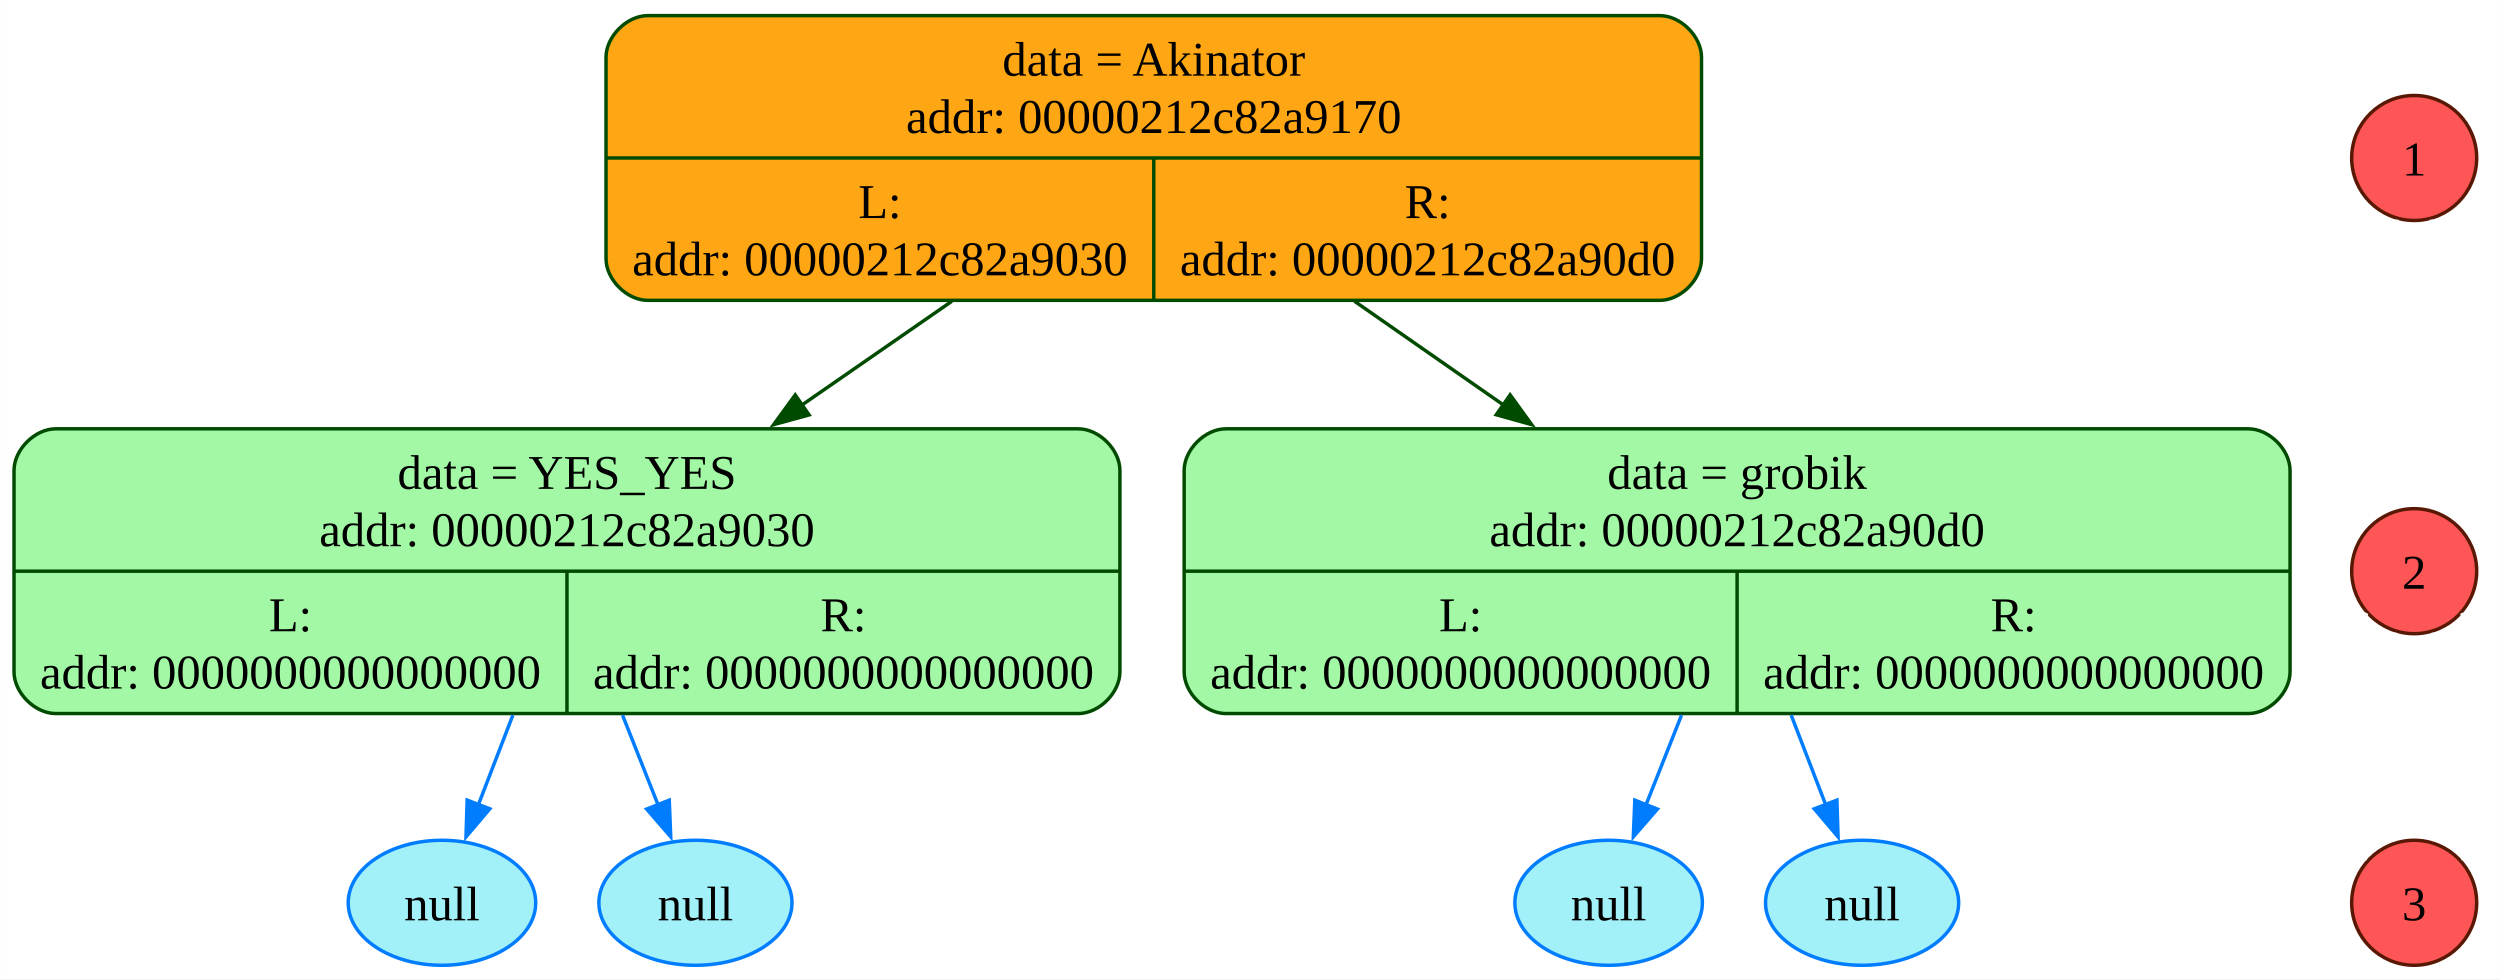
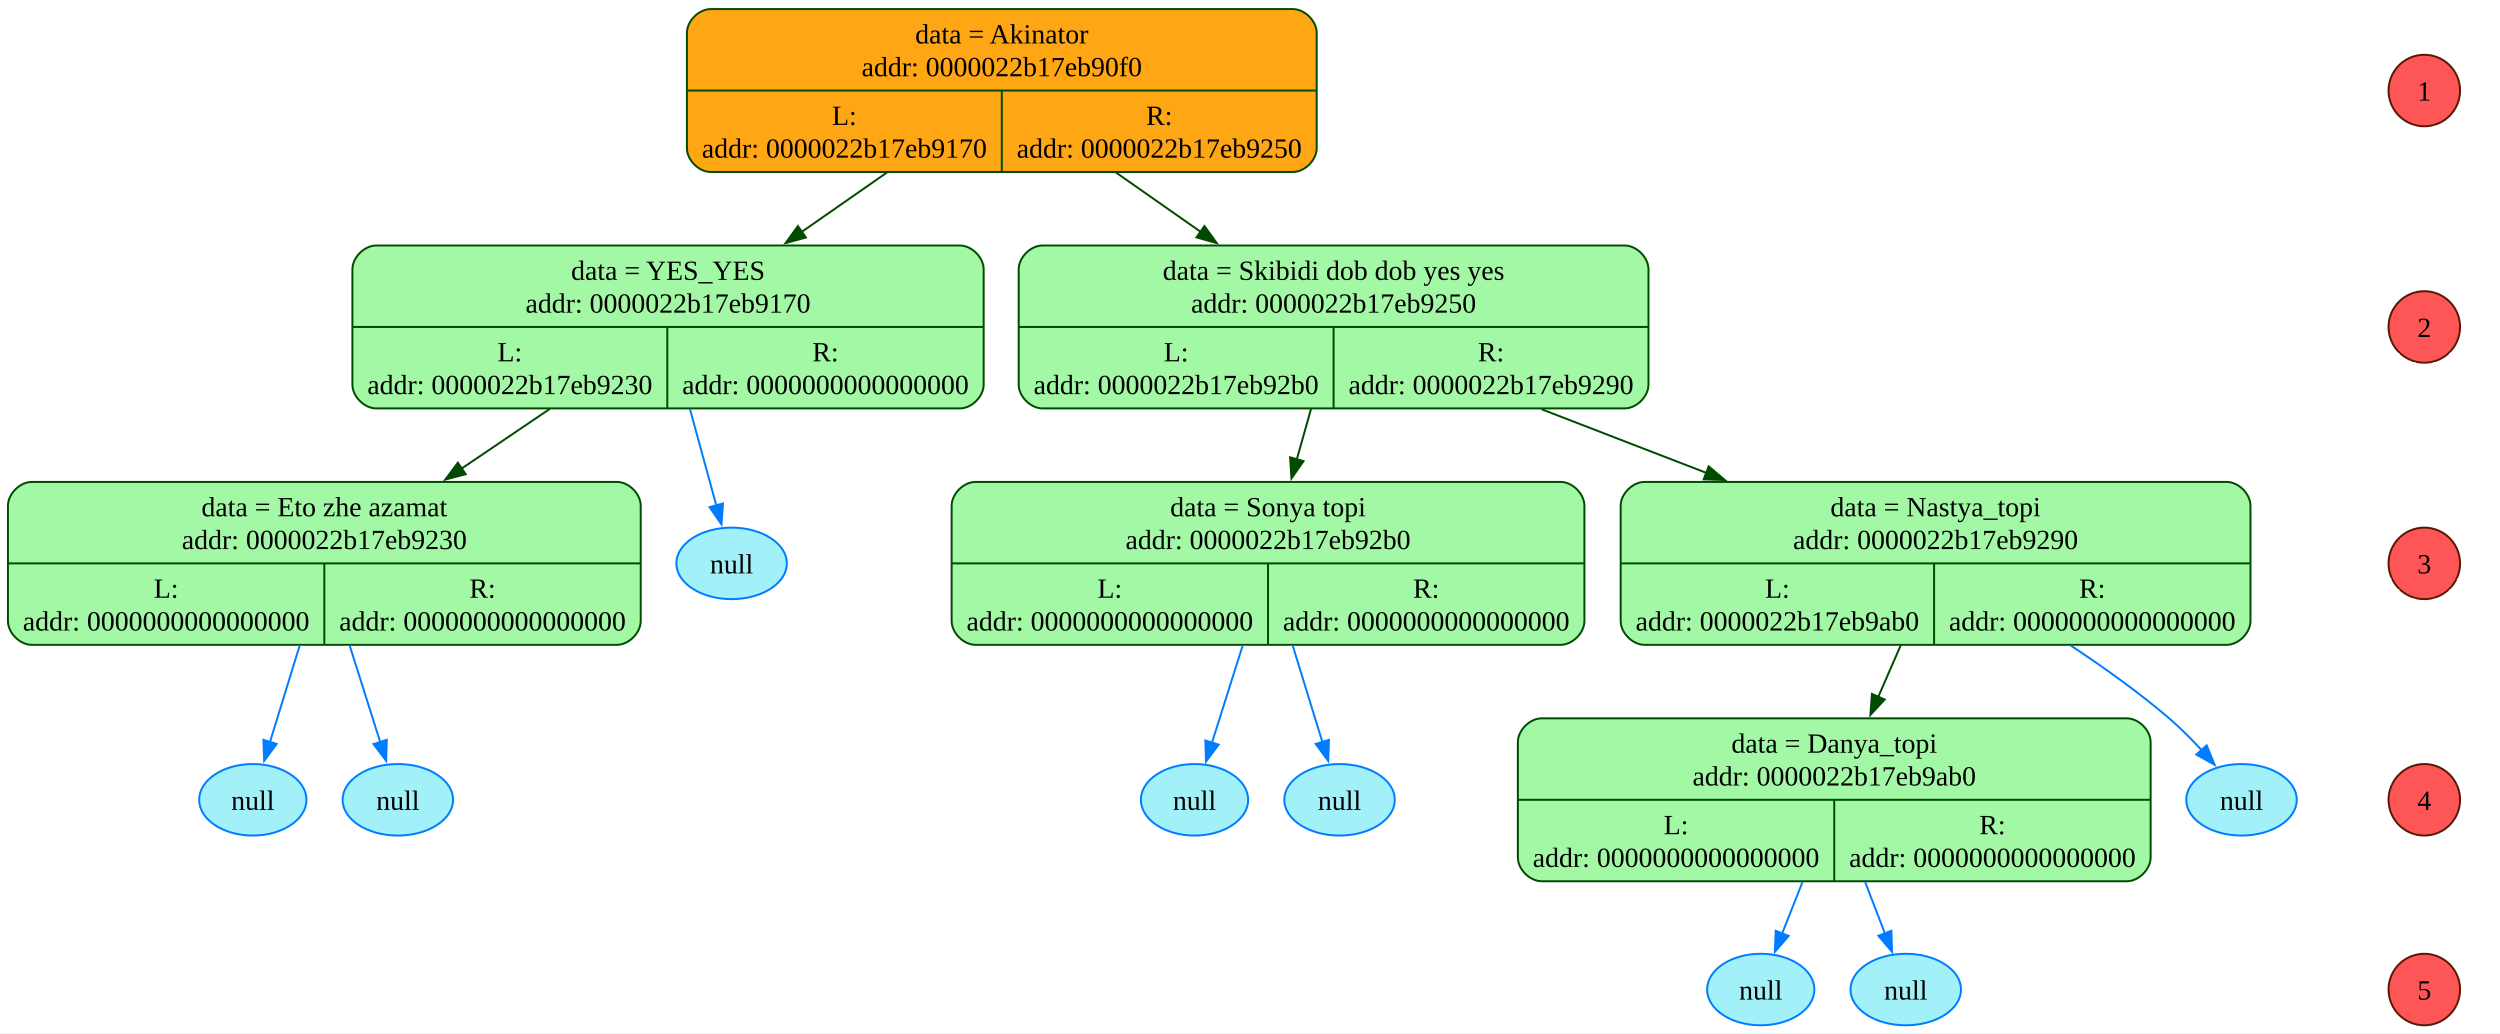
- <svg xmlns="http://www.w3.org/2000/svg" width="720pt" height="282pt" viewBox="0.00 0.00 719.93 282.00">
-   <g id="graph0" class="graph" transform="scale(1 1) rotate(0) translate(4 278)">
-     <polygon fill="white" stroke="none" points="-4,4 -4,-278 715.93,-278 715.93,4 -4,4" />
+ <svg xmlns="http://www.w3.org/2000/svg" width="1258pt" height="520pt" viewBox="0.00 0.00 1258.35 520.00">
+   <g id="graph0" class="graph" transform="scale(1 1) rotate(0) translate(4 516)">
+     <polygon fill="white" stroke="none" points="-4,4 -4,-516 1254.35,-516 1254.35,4 -4,4" />
    <g id="node1" class="node">
-       <path fill="#ffa615" stroke="#004b00" d="M182.5,-191.5C182.5,-191.5 474,-191.5 474,-191.5 480,-191.5 486,-197.5 486,-203.5 486,-203.5 486,-261.5 486,-261.5 486,-267.5 480,-273.5 474,-273.5 474,-273.5 182.5,-273.5 182.5,-273.5 176.5,-273.5 170.5,-267.5 170.5,-261.5 170.5,-261.5 170.5,-203.5 170.5,-203.5 170.5,-197.5 176.5,-191.5 182.5,-191.5" />
-       <text text-anchor="middle" x="328.25" y="-256.2" font-family="Times New Roman,serif" font-size="14.00">data = Akinator </text>
-       <text text-anchor="middle" x="328.25" y="-239.7" font-family="Times New Roman,serif" font-size="14.00"> addr: 00000212c82a9170</text>
-       <polyline fill="none" stroke="#004b00" points="170.5,-232.5 486,-232.5" />
-       <text text-anchor="middle" x="249.38" y="-215.2" font-family="Times New Roman,serif" font-size="14.00">L:</text>
-       <text text-anchor="middle" x="249.38" y="-198.7" font-family="Times New Roman,serif" font-size="14.00"> addr: 00000212c82a9030</text>
-       <polyline fill="none" stroke="#004b00" points="328.25,-191.5 328.25,-232.5" />
-       <text text-anchor="middle" x="407.12" y="-215.2" font-family="Times New Roman,serif" font-size="14.00">R: </text>
-       <text text-anchor="middle" x="407.12" y="-198.7" font-family="Times New Roman,serif" font-size="14.00"> addr: 00000212c82a90d0</text>
+       <path fill="#ffa615" stroke="#004b00" d="M353.75,-429.5C353.75,-429.5 646.75,-429.5 646.75,-429.5 652.75,-429.5 658.75,-435.5 658.75,-441.5 658.75,-441.5 658.75,-499.5 658.75,-499.5 658.75,-505.5 652.75,-511.5 646.75,-511.5 646.75,-511.5 353.75,-511.5 353.75,-511.5 347.75,-511.5 341.75,-505.5 341.75,-499.5 341.75,-499.5 341.75,-441.5 341.75,-441.5 341.75,-435.5 347.75,-429.5 353.75,-429.5" />
+       <text text-anchor="middle" x="500.25" y="-494.2" font-family="Times New Roman,serif" font-size="14.00">data = Akinator </text>
+       <text text-anchor="middle" x="500.25" y="-477.7" font-family="Times New Roman,serif" font-size="14.00"> addr: 0000022b17eb90f0</text>
+       <polyline fill="none" stroke="#004b00" points="341.75,-470.5 658.75,-470.5" />
+       <text text-anchor="middle" x="421" y="-453.2" font-family="Times New Roman,serif" font-size="14.00">L:</text>
+       <text text-anchor="middle" x="421" y="-436.7" font-family="Times New Roman,serif" font-size="14.00"> addr: 0000022b17eb9170</text>
+       <polyline fill="none" stroke="#004b00" points="500.25,-429.5 500.25,-470.5" />
+       <text text-anchor="middle" x="579.5" y="-453.2" font-family="Times New Roman,serif" font-size="14.00">R: </text>
+       <text text-anchor="middle" x="579.5" y="-436.7" font-family="Times New Roman,serif" font-size="14.00"> addr: 0000022b17eb9250</text>
    </g>
    <g id="node4" class="node">
-       <path fill="#a2f8a4" stroke="#004b00" d="M12,-72.5C12,-72.5 306.5,-72.5 306.5,-72.5 312.5,-72.5 318.5,-78.5 318.5,-84.5 318.5,-84.5 318.5,-142.5 318.5,-142.5 318.5,-148.5 312.5,-154.5 306.5,-154.5 306.5,-154.5 12,-154.5 12,-154.5 6,-154.5 0,-148.5 0,-142.5 0,-142.5 0,-84.5 0,-84.5 0,-78.5 6,-72.5 12,-72.5" />
-       <text text-anchor="middle" x="159.25" y="-137.2" font-family="Times New Roman,serif" font-size="14.00">data = YES_YES </text>
-       <text text-anchor="middle" x="159.25" y="-120.7" font-family="Times New Roman,serif" font-size="14.00"> addr: 00000212c82a9030</text>
-       <polyline fill="none" stroke="#004b00" points="0,-113.5 318.5,-113.5" />
-       <text text-anchor="middle" x="79.62" y="-96.2" font-family="Times New Roman,serif" font-size="14.00">L:</text>
-       <text text-anchor="middle" x="79.62" y="-79.7" font-family="Times New Roman,serif" font-size="14.00"> addr: 0000000000000000</text>
-       <polyline fill="none" stroke="#004b00" points="159.25,-72.5 159.25,-113.5" />
-       <text text-anchor="middle" x="238.88" y="-96.2" font-family="Times New Roman,serif" font-size="14.00">R: </text>
-       <text text-anchor="middle" x="238.88" y="-79.7" font-family="Times New Roman,serif" font-size="14.00"> addr: 0000000000000000</text>
+       <path fill="#a2f8a4" stroke="#004b00" d="M185.38,-310.5C185.38,-310.5 479.12,-310.5 479.12,-310.5 485.12,-310.5 491.12,-316.5 491.12,-322.5 491.12,-322.5 491.12,-380.5 491.12,-380.5 491.12,-386.5 485.12,-392.5 479.12,-392.5 479.12,-392.5 185.38,-392.5 185.38,-392.5 179.38,-392.5 173.38,-386.5 173.38,-380.5 173.38,-380.5 173.38,-322.5 173.38,-322.5 173.38,-316.5 179.38,-310.5 185.38,-310.5" />
+       <text text-anchor="middle" x="332.25" y="-375.2" font-family="Times New Roman,serif" font-size="14.00">data = YES_YES </text>
+       <text text-anchor="middle" x="332.25" y="-358.7" font-family="Times New Roman,serif" font-size="14.00"> addr: 0000022b17eb9170</text>
+       <polyline fill="none" stroke="#004b00" points="173.38,-351.5 491.12,-351.5" />
+       <text text-anchor="middle" x="252.62" y="-334.2" font-family="Times New Roman,serif" font-size="14.00">L:</text>
+       <text text-anchor="middle" x="252.62" y="-317.7" font-family="Times New Roman,serif" font-size="14.00"> addr: 0000022b17eb9230</text>
+       <polyline fill="none" stroke="#004b00" points="331.88,-310.5 331.88,-351.5" />
+       <text text-anchor="middle" x="411.5" y="-334.2" font-family="Times New Roman,serif" font-size="14.00">R: </text>
+       <text text-anchor="middle" x="411.5" y="-317.7" font-family="Times New Roman,serif" font-size="14.00"> addr: 0000000000000000</text>
    </g>
    <g id="edge2" class="edge">
-       <path fill="none" stroke="#004b00" d="M270.09,-191.24C256.15,-181.58 241.14,-171.2 226.82,-161.28" />
-       <polygon fill="#004b00" stroke="#004b00" points="228.98,-158.51 218.76,-155.7 224.99,-164.27 228.98,-158.51" />
+       <path fill="none" stroke="#004b00" d="M442.43,-429.24C428.57,-419.58 413.66,-409.2 399.42,-399.28" />
+       <polygon fill="#004b00" stroke="#004b00" points="401.62,-396.55 391.41,-393.7 397.62,-402.29 401.62,-396.55" />
    </g>
    <g id="node5" class="node">
-       <path fill="#a2f8a4" stroke="#004b00" d="M349,-72.5C349,-72.5 643.5,-72.5 643.5,-72.5 649.5,-72.5 655.5,-78.5 655.5,-84.5 655.5,-84.5 655.5,-142.5 655.5,-142.5 655.5,-148.5 649.5,-154.5 643.5,-154.5 643.5,-154.5 349,-154.5 349,-154.5 343,-154.5 337,-148.5 337,-142.5 337,-142.5 337,-84.5 337,-84.5 337,-78.5 343,-72.5 349,-72.5" />
-       <text text-anchor="middle" x="496.25" y="-137.2" font-family="Times New Roman,serif" font-size="14.00">data = grobik </text>
-       <text text-anchor="middle" x="496.25" y="-120.7" font-family="Times New Roman,serif" font-size="14.00"> addr: 00000212c82a90d0</text>
-       <polyline fill="none" stroke="#004b00" points="337,-113.5 655.5,-113.5" />
-       <text text-anchor="middle" x="416.62" y="-96.2" font-family="Times New Roman,serif" font-size="14.00">L:</text>
-       <text text-anchor="middle" x="416.62" y="-79.7" font-family="Times New Roman,serif" font-size="14.00"> addr: 0000000000000000</text>
-       <polyline fill="none" stroke="#004b00" points="496.25,-72.5 496.25,-113.5" />
-       <text text-anchor="middle" x="575.88" y="-96.2" font-family="Times New Roman,serif" font-size="14.00">R: </text>
-       <text text-anchor="middle" x="575.88" y="-79.7" font-family="Times New Roman,serif" font-size="14.00"> addr: 0000000000000000</text>
+       <path fill="#a2f8a4" stroke="#004b00" d="M520.75,-310.5C520.75,-310.5 813.75,-310.5 813.75,-310.5 819.75,-310.5 825.75,-316.5 825.75,-322.5 825.75,-322.5 825.75,-380.5 825.75,-380.5 825.75,-386.5 819.75,-392.5 813.75,-392.5 813.75,-392.5 520.75,-392.5 520.75,-392.5 514.75,-392.5 508.75,-386.5 508.75,-380.5 508.75,-380.5 508.75,-322.5 508.75,-322.5 508.75,-316.5 514.75,-310.5 520.75,-310.5" />
+       <text text-anchor="middle" x="667.25" y="-375.2" font-family="Times New Roman,serif" font-size="14.00">data = Skibidi dob dob yes yes </text>
+       <text text-anchor="middle" x="667.25" y="-358.7" font-family="Times New Roman,serif" font-size="14.00"> addr: 0000022b17eb9250</text>
+       <polyline fill="none" stroke="#004b00" points="508.75,-351.5 825.75,-351.5" />
+       <text text-anchor="middle" x="588" y="-334.2" font-family="Times New Roman,serif" font-size="14.00">L:</text>
+       <text text-anchor="middle" x="588" y="-317.7" font-family="Times New Roman,serif" font-size="14.00"> addr: 0000022b17eb92b0</text>
+       <polyline fill="none" stroke="#004b00" points="667.25,-310.5 667.25,-351.5" />
+       <text text-anchor="middle" x="746.5" y="-334.2" font-family="Times New Roman,serif" font-size="14.00">R: </text>
+       <text text-anchor="middle" x="746.5" y="-317.7" font-family="Times New Roman,serif" font-size="14.00"> addr: 0000022b17eb9290</text>
    </g>
    <g id="edge3" class="edge">
-       <path fill="none" stroke="#004b00" d="M386.07,-191.24C399.93,-181.58 414.84,-171.2 429.08,-161.28" />
-       <polygon fill="#004b00" stroke="#004b00" points="430.88,-164.29 437.09,-155.7 426.88,-158.55 430.88,-164.29" />
+       <path fill="none" stroke="#004b00" d="M557.72,-429.24C571.5,-419.58 586.33,-409.2 600.48,-399.28" />
+       <polygon fill="#004b00" stroke="#004b00" points="602.25,-402.31 608.43,-393.71 598.23,-396.58 602.25,-402.31" />
    </g>
    <g id="node2" class="node">
-       <ellipse fill="#fe5656" stroke="#581804" cx="691.25" cy="-232.5" rx="18" ry="18" />
-       <text text-anchor="middle" x="691.25" y="-227.45" font-family="Times New Roman,serif" font-size="14.00">1</text>
+       <ellipse fill="#fe5656" stroke="#581804" cx="1216.25" cy="-470.5" rx="18" ry="18" />
+       <text text-anchor="middle" x="1216.25" y="-465.45" font-family="Times New Roman,serif" font-size="14.00">1</text>
    </g>
    <g id="node3" class="node">
-       <ellipse fill="#fe5656" stroke="#581804" cx="691.25" cy="-113.5" rx="18" ry="18" />
-       <text text-anchor="middle" x="691.25" y="-108.45" font-family="Times New Roman,serif" font-size="14.00">2</text>
+       <ellipse fill="#fe5656" stroke="#581804" cx="1216.25" cy="-351.5" rx="18" ry="18" />
+       <text text-anchor="middle" x="1216.25" y="-346.45" font-family="Times New Roman,serif" font-size="14.00">2</text>
    </g>
    <g id="edge1" class="edge">
-       <path fill="none" stroke="white" d="M686.35,-214.74C684.26,-195.88 683.94,-164.96 685.4,-142.44" />
-       <polygon fill="white" stroke="white" points="688.86,-143 686.22,-132.74 681.89,-142.41 688.86,-143" />
+       <path fill="none" stroke="white" d="M1211.35,-452.74C1209.26,-433.88 1208.94,-402.96 1210.4,-380.44" />
+       <polygon fill="white" stroke="white" points="1213.86,-381 1211.22,-370.74 1206.89,-380.41 1213.86,-381" />
    </g>
    <g id="edge4" class="edge">
-       <path fill="none" stroke="white" d="M696.15,-214.74C698.24,-195.88 698.56,-164.96 697.1,-142.44" />
-       <polygon fill="white" stroke="white" points="700.61,-142.41 696.28,-132.74 693.64,-143 700.61,-142.41" />
+       <path fill="none" stroke="white" d="M1221.15,-452.74C1223.24,-433.88 1223.56,-402.96 1222.1,-380.44" />
+       <polygon fill="white" stroke="white" points="1225.61,-380.41 1221.28,-370.74 1218.64,-381 1225.61,-380.41" />
    </g>
    <g id="node6" class="node">
-       <ellipse fill="#fe5656" stroke="#581804" cx="691.25" cy="-18" rx="18" ry="18" />
-       <text text-anchor="middle" x="691.25" y="-12.95" font-family="Times New Roman,serif" font-size="14.00">3</text>
+       <ellipse fill="#fe5656" stroke="#581804" cx="1216.25" cy="-232.5" rx="18" ry="18" />
+       <text text-anchor="middle" x="1216.25" y="-227.45" font-family="Times New Roman,serif" font-size="14.00">3</text>
    </g>
    <g id="edge5" class="edge">
-       <path fill="none" stroke="white" d="M677.59,-101.41C670.31,-86.51 669.06,-59.7 673.84,-40.71" />
-       <polygon fill="white" stroke="white" points="677.06,-42.1 677.09,-31.51 670.46,-39.77 677.06,-42.1" />
+       <path fill="none" stroke="white" d="M1203.33,-338.42C1194.94,-319.15 1193.75,-281.14 1199.76,-256.54" />
+       <polygon fill="white" stroke="white" points="1203.05,-257.72 1202.81,-247.13 1196.4,-255.56 1203.05,-257.72" />
    </g>
    <g id="edge8" class="edge">
-       <path fill="none" stroke="white" d="M685.93,-95.78C684.41,-82.22 684.1,-62.81 685.01,-46.9" />
-       <polygon fill="white" stroke="white" points="688.49,-47.33 685.83,-37.08 681.51,-46.76 688.49,-47.33" />
+       <path fill="none" stroke="white" d="M1211.35,-333.74C1209.26,-314.88 1208.94,-283.96 1210.4,-261.44" />
+       <polygon fill="white" stroke="white" points="1213.86,-262 1211.22,-251.74 1206.89,-261.41 1213.86,-262" />
+     </g>
+     <g id="edge13" class="edge">
+       <path fill="none" stroke="white" d="M1221.15,-333.74C1223.24,-314.88 1223.56,-283.96 1222.1,-261.44" />
+       <polygon fill="white" stroke="white" points="1225.61,-261.41 1221.28,-251.74 1218.64,-262 1225.61,-261.41" />
+     </g>
+     <g id="edge16" class="edge">
+       <path fill="none" stroke="white" d="M1229.17,-338.42C1237.56,-319.15 1238.75,-281.14 1232.74,-256.54" />
+       <polygon fill="white" stroke="white" points="1236.1,-255.56 1229.69,-247.13 1229.45,-257.72 1236.1,-255.56" />
+     </g>
+     <g id="node7" class="node">
+       <path fill="#a2f8a4" stroke="#004b00" d="M12,-191.5C12,-191.5 306.5,-191.5 306.5,-191.5 312.5,-191.5 318.5,-197.5 318.5,-203.5 318.5,-203.5 318.5,-261.5 318.5,-261.5 318.5,-267.5 312.5,-273.5 306.5,-273.5 306.5,-273.5 12,-273.5 12,-273.5 6,-273.5 0,-267.5 0,-261.5 0,-261.5 0,-203.5 0,-203.5 0,-197.5 6,-191.5 12,-191.5" />
+       <text text-anchor="middle" x="159.25" y="-256.2" font-family="Times New Roman,serif" font-size="14.00">data = Eto zhe azamat </text>
+       <text text-anchor="middle" x="159.25" y="-239.7" font-family="Times New Roman,serif" font-size="14.00"> addr: 0000022b17eb9230</text>
+       <polyline fill="none" stroke="#004b00" points="0,-232.5 318.5,-232.5" />
+       <text text-anchor="middle" x="79.62" y="-215.2" font-family="Times New Roman,serif" font-size="14.00">L:</text>
+       <text text-anchor="middle" x="79.62" y="-198.7" font-family="Times New Roman,serif" font-size="14.00"> addr: 0000000000000000</text>
+       <polyline fill="none" stroke="#004b00" points="159.25,-191.5 159.25,-232.5" />
+       <text text-anchor="middle" x="238.88" y="-215.2" font-family="Times New Roman,serif" font-size="14.00">R: </text>
+       <text text-anchor="middle" x="238.88" y="-198.7" font-family="Times New Roman,serif" font-size="14.00"> addr: 0000000000000000</text>
+     </g>
+     <g id="edge6" class="edge">
+       <path fill="none" stroke="#004b00" d="M272.71,-310.24C258.44,-300.58 243.08,-290.2 228.42,-280.28" />
+       <polygon fill="#004b00" stroke="#004b00" points="230.39,-277.39 220.15,-274.69 226.47,-283.19 230.39,-277.39" />
+     </g>
+     <g id="node8" class="node">
+       <ellipse fill="#a2f0f8" stroke="#007cff" cx="364.25" cy="-232.5" rx="27.81" ry="18" />
+       <text text-anchor="middle" x="364.25" y="-227.45" font-family="Times New Roman,serif" font-size="14.00"> null</text>
+     </g>
+     <g id="edge7" class="edge">
+       <path fill="none" stroke="#007cff" d="M343.26,-310.24C347.66,-294.17 352.61,-276.07 356.6,-261.48" />
+       <polygon fill="#007cff" stroke="#007cff" points="359.9,-262.67 359.16,-252.1 353.15,-260.82 359.9,-262.67" />
+     </g>
+     <g id="node12" class="node">
+       <path fill="#a2f8a4" stroke="#004b00" d="M487,-191.5C487,-191.5 781.5,-191.5 781.5,-191.5 787.5,-191.5 793.5,-197.5 793.5,-203.5 793.5,-203.5 793.5,-261.5 793.5,-261.5 793.5,-267.5 787.5,-273.5 781.5,-273.5 781.5,-273.5 487,-273.5 487,-273.5 481,-273.5 475,-267.5 475,-261.5 475,-261.5 475,-203.5 475,-203.5 475,-197.5 481,-191.5 487,-191.5" />
+       <text text-anchor="middle" x="634.25" y="-256.2" font-family="Times New Roman,serif" font-size="14.00">data = Sonya topi </text>
+       <text text-anchor="middle" x="634.25" y="-239.7" font-family="Times New Roman,serif" font-size="14.00"> addr: 0000022b17eb92b0</text>
+       <polyline fill="none" stroke="#004b00" points="475,-232.5 793.5,-232.5" />
+       <text text-anchor="middle" x="554.62" y="-215.2" font-family="Times New Roman,serif" font-size="14.00">L:</text>
+       <text text-anchor="middle" x="554.62" y="-198.7" font-family="Times New Roman,serif" font-size="14.00"> addr: 0000000000000000</text>
+       <polyline fill="none" stroke="#004b00" points="634.25,-191.5 634.25,-232.5" />
+       <text text-anchor="middle" x="713.88" y="-215.2" font-family="Times New Roman,serif" font-size="14.00">R: </text>
+       <text text-anchor="middle" x="713.88" y="-198.7" font-family="Times New Roman,serif" font-size="14.00"> addr: 0000000000000000</text>
+     </g>
+     <g id="edge14" class="edge">
+       <path fill="none" stroke="#004b00" d="M655.89,-310.24C653.59,-302.05 651.13,-293.34 648.73,-284.84" />
+       <polygon fill="#004b00" stroke="#004b00" points="652.12,-283.97 646.04,-275.3 645.38,-285.87 652.12,-283.97" />
+     </g>
+     <g id="node13" class="node">
+       <path fill="#a2f8a4" stroke="#004b00" d="M823.75,-191.5C823.75,-191.5 1116.75,-191.5 1116.75,-191.5 1122.75,-191.5 1128.75,-197.5 1128.75,-203.5 1128.75,-203.5 1128.75,-261.5 1128.75,-261.5 1128.75,-267.5 1122.75,-273.5 1116.75,-273.5 1116.75,-273.5 823.75,-273.5 823.75,-273.5 817.75,-273.5 811.75,-267.5 811.75,-261.5 811.75,-261.5 811.75,-203.5 811.75,-203.5 811.75,-197.5 817.75,-191.5 823.75,-191.5" />
+       <text text-anchor="middle" x="970.25" y="-256.2" font-family="Times New Roman,serif" font-size="14.00">data = Nastya_topi </text>
+       <text text-anchor="middle" x="970.25" y="-239.7" font-family="Times New Roman,serif" font-size="14.00"> addr: 0000022b17eb9290</text>
+       <polyline fill="none" stroke="#004b00" points="811.75,-232.5 1128.75,-232.5" />
+       <text text-anchor="middle" x="890.62" y="-215.2" font-family="Times New Roman,serif" font-size="14.00">L:</text>
+       <text text-anchor="middle" x="890.62" y="-198.7" font-family="Times New Roman,serif" font-size="14.00"> addr: 0000022b17eb9ab0</text>
+       <polyline fill="none" stroke="#004b00" points="969.5,-191.5 969.5,-232.5" />
+       <text text-anchor="middle" x="1049.12" y="-215.2" font-family="Times New Roman,serif" font-size="14.00">R: </text>
+       <text text-anchor="middle" x="1049.12" y="-198.7" font-family="Times New Roman,serif" font-size="14.00"> addr: 0000000000000000</text>
+     </g>
+     <g id="edge15" class="edge">
+       <path fill="none" stroke="#004b00" d="M771.95,-310.07C798.8,-299.7 827.82,-288.5 855.16,-277.94" />
+       <polygon fill="#004b00" stroke="#004b00" points="856.07,-281.34 864.13,-274.48 853.54,-274.81 856.07,-281.34" />
+     </g>
+     <g id="node9" class="node">
+       <ellipse fill="#fe5656" stroke="#581804" cx="1216.25" cy="-113.5" rx="18" ry="18" />
+       <text text-anchor="middle" x="1216.25" y="-108.45" font-family="Times New Roman,serif" font-size="14.00">4</text>
    </g>
    <g id="edge9" class="edge">
-       <path fill="none" stroke="white" d="M696.57,-95.78C698.09,-82.22 698.4,-62.81 697.49,-46.9" />
-       <polygon fill="white" stroke="white" points="700.99,-46.76 696.67,-37.08 694.01,-47.33 700.99,-46.76" />
+       <path fill="none" stroke="white" d="M1199.56,-224.87C1179.46,-206.69 1177.12,-155.67 1192.55,-129.86" />
+       <polygon fill="white" stroke="white" points="1195.15,-132.22 1198.69,-122.23 1189.7,-127.83 1195.15,-132.22" />
    </g>
    <g id="edge12" class="edge">
-       <path fill="none" stroke="white" d="M704.91,-101.41C712.19,-86.51 713.44,-59.7 708.66,-40.71" />
-       <polygon fill="white" stroke="white" points="712.04,-39.77 705.41,-31.51 705.44,-42.1 712.04,-39.77" />
-     </g>
-     <g id="node7" class="node">
-       <ellipse fill="#a2f0f8" stroke="#007cff" cx="123.25" cy="-18" rx="27" ry="18" />
-       <text text-anchor="middle" x="123.25" y="-12.95" font-family="Times New Roman,serif" font-size="14.00">null</text>
-     </g>
-     <g id="edge6" class="edge">
-       <path fill="none" stroke="#007cff" d="M143.67,-72.03C140.31,-63.31 136.84,-54.29 133.73,-46.22" />
-       <polygon fill="#007cff" stroke="#007cff" points="137.03,-45.06 130.17,-36.98 130.5,-47.57 137.03,-45.06" />
-     </g>
-     <g id="node8" class="node">
-       <ellipse fill="#a2f0f8" stroke="#007cff" cx="196.25" cy="-18" rx="27.81" ry="18" />
-       <text text-anchor="middle" x="196.25" y="-12.95" font-family="Times New Roman,serif" font-size="14.00"> null</text>
-     </g>
-     <g id="edge7" class="edge">
-       <path fill="none" stroke="#007cff" d="M175.26,-72.03C178.71,-63.31 182.28,-54.29 185.48,-46.22" />
-       <polygon fill="#007cff" stroke="#007cff" points="188.71,-47.56 189.14,-36.98 182.2,-44.99 188.71,-47.56" />
-     </g>
-     <g id="node9" class="node">
-       <ellipse fill="#a2f0f8" stroke="#007cff" cx="459.25" cy="-18" rx="27" ry="18" />
-       <text text-anchor="middle" x="459.25" y="-12.95" font-family="Times New Roman,serif" font-size="14.00">null</text>
+       <path fill="none" stroke="white" d="M1203.33,-219.42C1194.94,-200.15 1193.75,-162.14 1199.76,-137.54" />
+       <polygon fill="white" stroke="white" points="1203.05,-138.72 1202.81,-128.13 1196.4,-136.56 1203.05,-138.72" />
+     </g>
+     <g id="edge17" class="edge">
+       <path fill="none" stroke="white" d="M1211.35,-214.74C1209.26,-195.88 1208.94,-164.96 1210.4,-142.44" />
+       <polygon fill="white" stroke="white" points="1213.86,-143 1211.22,-132.74 1206.89,-142.41 1213.86,-143" />
+     </g>
+     <g id="edge20" class="edge">
+       <path fill="none" stroke="white" d="M1221.15,-214.74C1223.24,-195.88 1223.56,-164.96 1222.1,-142.44" />
+       <polygon fill="white" stroke="white" points="1225.61,-142.41 1221.28,-132.74 1218.64,-143 1225.61,-142.41" />
+     </g>
+     <g id="edge21" class="edge">
+       <path fill="none" stroke="white" d="M1229.17,-219.42C1237.56,-200.15 1238.75,-162.14 1232.74,-137.54" />
+       <polygon fill="white" stroke="white" points="1236.1,-136.56 1229.69,-128.13 1229.45,-138.72 1236.1,-136.56" />
+     </g>
+     <g id="edge24" class="edge">
+       <path fill="none" stroke="white" d="M1232.94,-224.87C1253.04,-206.69 1255.38,-155.67 1239.95,-129.86" />
+       <polygon fill="white" stroke="white" points="1242.8,-127.83 1233.81,-122.23 1237.35,-132.22 1242.8,-127.83" />
+     </g>
+     <g id="node10" class="node">
+       <ellipse fill="#a2f0f8" stroke="#007cff" cx="123.25" cy="-113.5" rx="27" ry="18" />
+       <text text-anchor="middle" x="123.25" y="-108.45" font-family="Times New Roman,serif" font-size="14.00">null</text>
    </g>
    <g id="edge10" class="edge">
-       <path fill="none" stroke="#007cff" d="M480.24,-72.03C476.79,-63.31 473.22,-54.29 470.02,-46.22" />
-       <polygon fill="#007cff" stroke="#007cff" points="473.3,-44.99 466.36,-36.98 466.79,-47.56 473.3,-44.99" />
-     </g>
-     <g id="node10" class="node">
-       <ellipse fill="#a2f0f8" stroke="#007cff" cx="532.25" cy="-18" rx="27.81" ry="18" />
-       <text text-anchor="middle" x="532.25" y="-12.95" font-family="Times New Roman,serif" font-size="14.00"> null</text>
+       <path fill="none" stroke="#007cff" d="M146.86,-191.24C141.92,-175.17 136.35,-157.07 131.86,-142.48" />
+       <polygon fill="#007cff" stroke="#007cff" points="135.26,-141.62 128.97,-133.09 128.57,-143.68 135.26,-141.62" />
+     </g>
+     <g id="node11" class="node">
+       <ellipse fill="#a2f0f8" stroke="#007cff" cx="196.25" cy="-113.5" rx="27.81" ry="18" />
+       <text text-anchor="middle" x="196.25" y="-108.45" font-family="Times New Roman,serif" font-size="14.00"> null</text>
    </g>
    <g id="edge11" class="edge">
-       <path fill="none" stroke="#007cff" d="M511.83,-72.03C515.19,-63.31 518.66,-54.29 521.77,-46.22" />
-       <polygon fill="#007cff" stroke="#007cff" points="525,-47.57 525.33,-36.98 518.47,-45.06 525,-47.57" />
+       <path fill="none" stroke="#007cff" d="M171.98,-191.24C177.06,-175.17 182.79,-157.07 187.4,-142.48" />
+       <polygon fill="#007cff" stroke="#007cff" points="190.69,-143.68 190.37,-133.09 184.02,-141.56 190.69,-143.68" />
+     </g>
+     <g id="node18" class="node">
+       <ellipse fill="#fe5656" stroke="#581804" cx="1216.25" cy="-18" rx="18" ry="18" />
+       <text text-anchor="middle" x="1216.25" y="-12.95" font-family="Times New Roman,serif" font-size="14.00">5</text>
+     </g>
+     <g id="edge25" class="edge">
+       <path fill="none" stroke="white" d="M1210.93,-95.78C1209.41,-82.22 1209.1,-62.81 1210.01,-46.9" />
+       <polygon fill="white" stroke="white" points="1213.49,-47.33 1210.83,-37.08 1206.51,-46.76 1213.49,-47.33" />
+     </g>
+     <g id="edge28" class="edge">
+       <path fill="none" stroke="white" d="M1221.57,-95.78C1223.09,-82.22 1223.4,-62.81 1222.49,-46.9" />
+       <polygon fill="white" stroke="white" points="1225.99,-46.76 1221.67,-37.08 1219.01,-47.33 1225.99,-46.76" />
+     </g>
+     <g id="node14" class="node">
+       <ellipse fill="#a2f0f8" stroke="#007cff" cx="597.25" cy="-113.5" rx="27" ry="18" />
+       <text text-anchor="middle" x="597.25" y="-108.45" font-family="Times New Roman,serif" font-size="14.00">null</text>
+     </g>
+     <g id="edge18" class="edge">
+       <path fill="none" stroke="#007cff" d="M621.52,-191.24C616.4,-175.07 610.64,-156.83 606.01,-142.2" />
+       <polygon fill="#007cff" stroke="#007cff" points="609.38,-141.26 603.03,-132.78 602.71,-143.37 609.38,-141.26" />
+     </g>
+     <g id="node15" class="node">
+       <ellipse fill="#a2f0f8" stroke="#007cff" cx="670.25" cy="-113.5" rx="27.81" ry="18" />
+       <text text-anchor="middle" x="670.25" y="-108.45" font-family="Times New Roman,serif" font-size="14.00"> null</text>
+     </g>
+     <g id="edge19" class="edge">
+       <path fill="none" stroke="#007cff" d="M646.64,-191.24C651.58,-175.17 657.15,-157.07 661.64,-142.48" />
+       <polygon fill="#007cff" stroke="#007cff" points="664.93,-143.68 664.53,-133.09 658.24,-141.62 664.93,-143.68" />
+     </g>
+     <g id="node16" class="node">
+       <path fill="#a2f8a4" stroke="#004b00" d="M772,-72.5C772,-72.5 1066.5,-72.5 1066.5,-72.5 1072.5,-72.5 1078.5,-78.5 1078.5,-84.5 1078.5,-84.5 1078.5,-142.5 1078.5,-142.5 1078.5,-148.5 1072.5,-154.5 1066.5,-154.5 1066.5,-154.5 772,-154.5 772,-154.5 766,-154.5 760,-148.5 760,-142.5 760,-142.5 760,-84.5 760,-84.5 760,-78.5 766,-72.5 772,-72.5" />
+       <text text-anchor="middle" x="919.25" y="-137.2" font-family="Times New Roman,serif" font-size="14.00">data = Danya_topi </text>
+       <text text-anchor="middle" x="919.25" y="-120.7" font-family="Times New Roman,serif" font-size="14.00"> addr: 0000022b17eb9ab0</text>
+       <polyline fill="none" stroke="#004b00" points="760,-113.5 1078.5,-113.5" />
+       <text text-anchor="middle" x="839.62" y="-96.2" font-family="Times New Roman,serif" font-size="14.00">L:</text>
+       <text text-anchor="middle" x="839.62" y="-79.7" font-family="Times New Roman,serif" font-size="14.00"> addr: 0000000000000000</text>
+       <polyline fill="none" stroke="#004b00" points="919.25,-72.5 919.25,-113.5" />
+       <text text-anchor="middle" x="998.88" y="-96.2" font-family="Times New Roman,serif" font-size="14.00">R: </text>
+       <text text-anchor="middle" x="998.88" y="-79.7" font-family="Times New Roman,serif" font-size="14.00"> addr: 0000000000000000</text>
+     </g>
+     <g id="edge22" class="edge">
+       <path fill="none" stroke="#004b00" d="M952.7,-191.24C949.05,-182.87 945.17,-173.95 941.38,-165.27" />
+       <polygon fill="#004b00" stroke="#004b00" points="944.64,-163.99 937.44,-156.23 938.23,-166.79 944.64,-163.99" />
+     </g>
+     <g id="node17" class="node">
+       <ellipse fill="#a2f0f8" stroke="#007cff" cx="1124.25" cy="-113.5" rx="27.81" ry="18" />
+       <text text-anchor="middle" x="1124.25" y="-108.45" font-family="Times New Roman,serif" font-size="14.00"> null</text>
+     </g>
+     <g id="edge23" class="edge">
+       <path fill="none" stroke="#007cff" d="M1038.22,-191.19C1054.85,-180.22 1072.18,-167.81 1087.25,-155 1093.2,-149.94 1099.13,-143.97 1104.45,-138.19" />
+       <polygon fill="#007cff" stroke="#007cff" points="1106.7,-140.92 1110.72,-131.12 1101.47,-136.27 1106.7,-140.92" />
+     </g>
+     <g id="node19" class="node">
+       <ellipse fill="#a2f0f8" stroke="#007cff" cx="882.25" cy="-18" rx="27" ry="18" />
+       <text text-anchor="middle" x="882.25" y="-12.95" font-family="Times New Roman,serif" font-size="14.00">null</text>
+     </g>
+     <g id="edge26" class="edge">
+       <path fill="none" stroke="#007cff" d="M903.24,-72.03C899.79,-63.31 896.22,-54.29 893.02,-46.22" />
+       <polygon fill="#007cff" stroke="#007cff" points="896.3,-44.99 889.36,-36.98 889.79,-47.56 896.3,-44.99" />
+     </g>
+     <g id="node20" class="node">
+       <ellipse fill="#a2f0f8" stroke="#007cff" cx="955.25" cy="-18" rx="27.81" ry="18" />
+       <text text-anchor="middle" x="955.25" y="-12.95" font-family="Times New Roman,serif" font-size="14.00"> null</text>
+     </g>
+     <g id="edge27" class="edge">
+       <path fill="none" stroke="#007cff" d="M934.83,-72.03C938.19,-63.31 941.66,-54.29 944.77,-46.22" />
+       <polygon fill="#007cff" stroke="#007cff" points="948,-47.57 948.33,-36.98 941.47,-45.06 948,-47.57" />
    </g>
  </g>
</svg>
